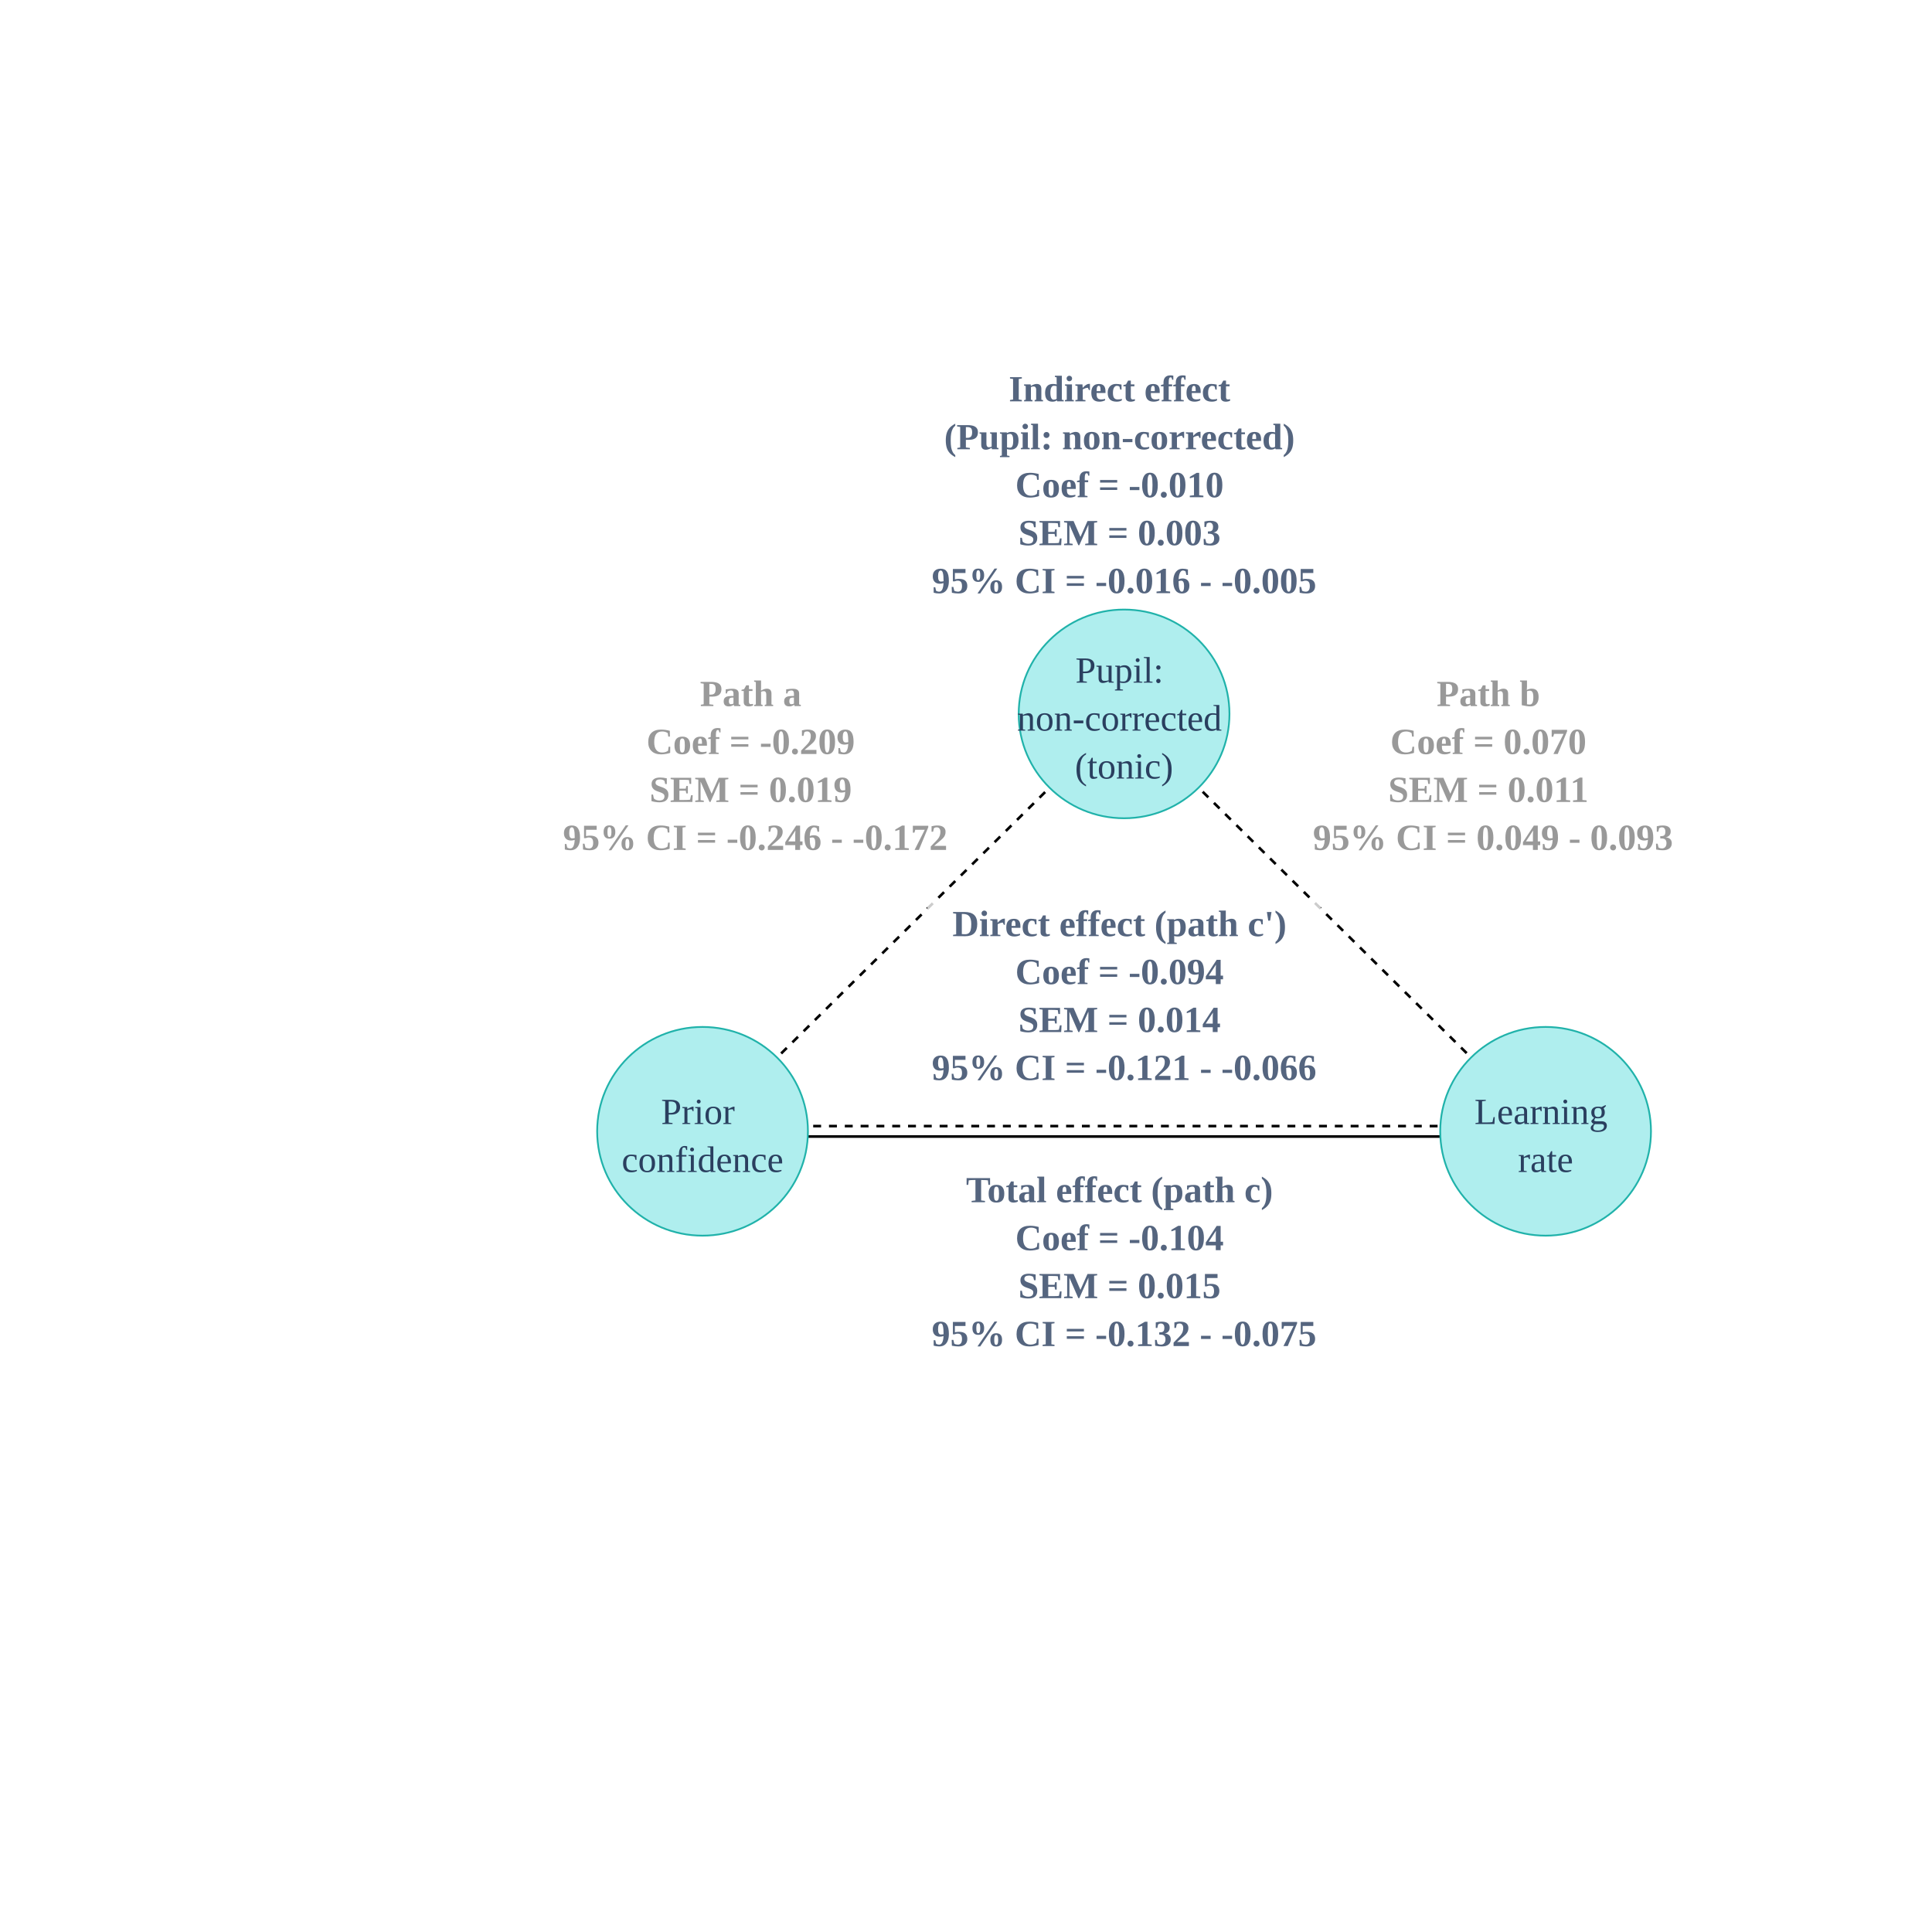
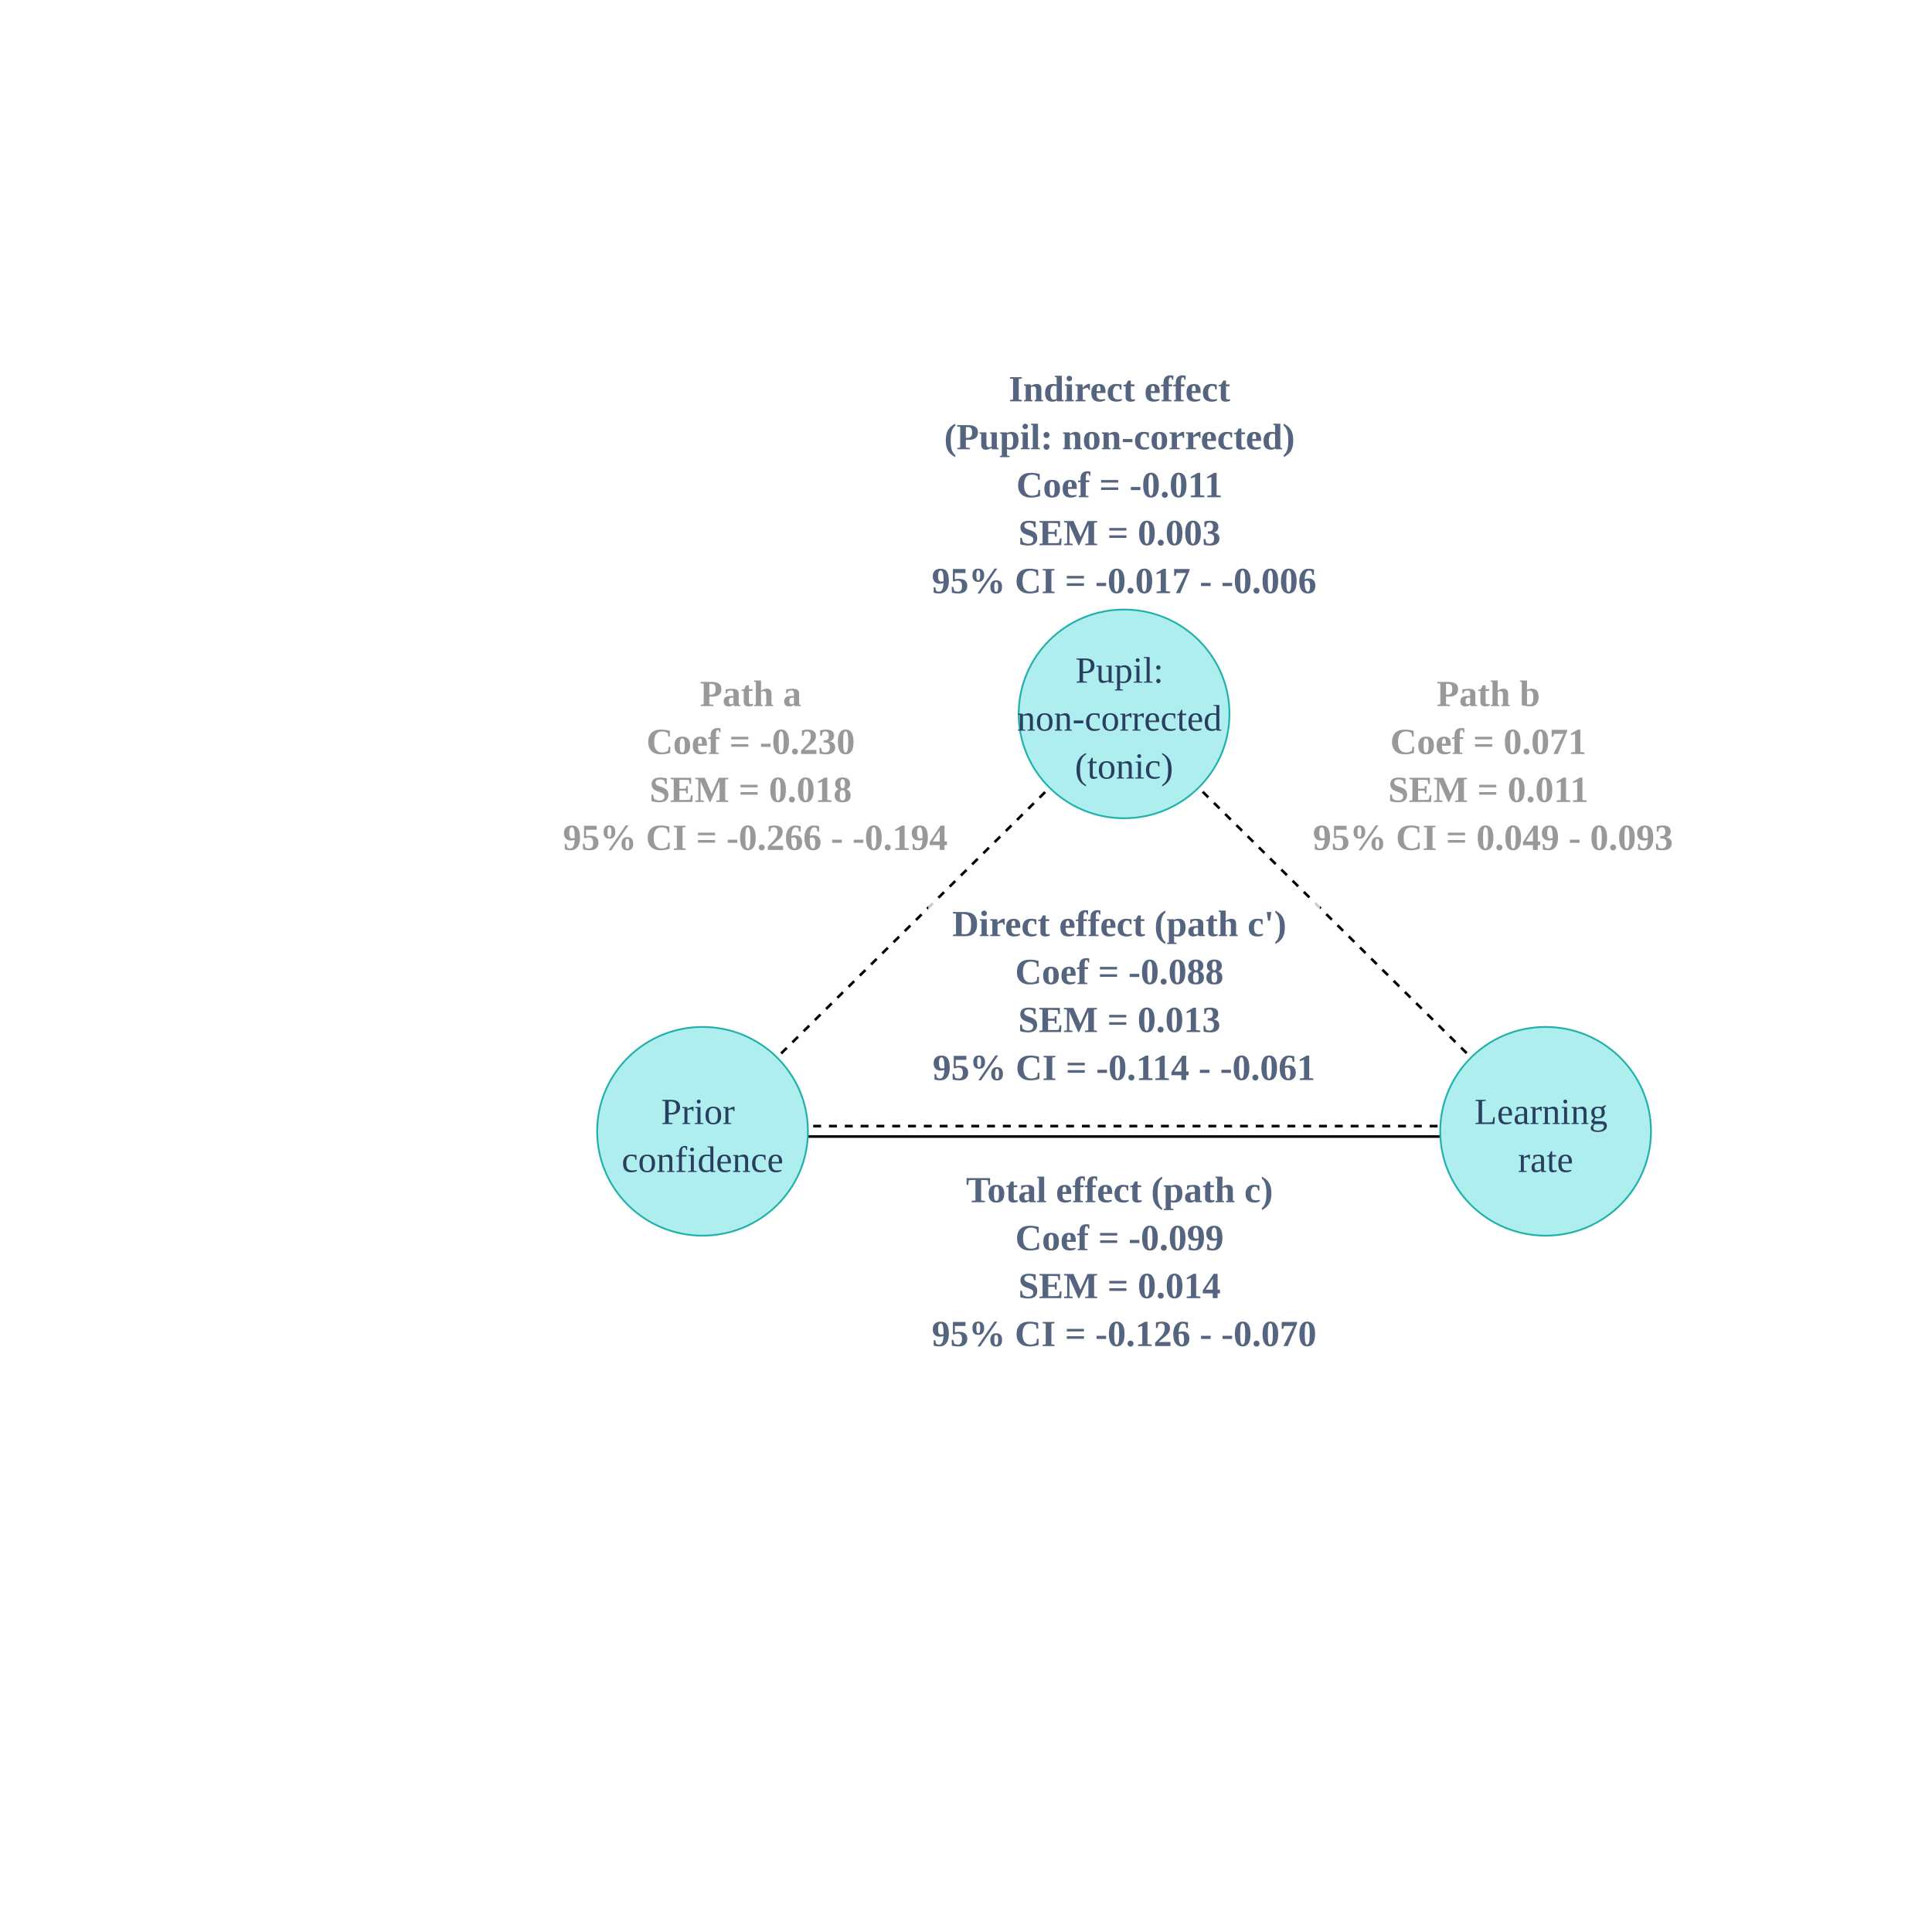
<svg xmlns="http://www.w3.org/2000/svg" class="main-svg" width="2200" height="2200" style="" viewBox="0 0 2200 2200">
  <rect x="0" y="0" width="2200" height="2200" style="fill: rgb(255, 255, 255); fill-opacity: 1;" />
-   <defs id="defs-826545">
+   <defs id="defs-d131ef">
    <g class="clips">
-       <clipPath id="clip826545xyplot" class="plotclip">
+       <clipPath id="clipd131efxyplot" class="plotclip">
        <rect width="2040" height="2020" />
      </clipPath>
-       <clipPath class="axesclip" id="clip826545x">
+       <clipPath class="axesclip" id="clipd131efx">
        <rect x="80" y="0" width="2040" height="2200" />
      </clipPath>
-       <clipPath class="axesclip" id="clip826545y">
+       <clipPath class="axesclip" id="clipd131efy">
        <rect x="0" y="100" width="2200" height="2020" />
      </clipPath>
-       <clipPath class="axesclip" id="clip826545xy">
+       <clipPath class="axesclip" id="clipd131efxy">
        <rect x="80" y="100" width="2040" height="2020" />
      </clipPath>
    </g>
    <g class="gradients" />
    <g class="patterns" />
  </defs>
  <g class="bglayer">
    <rect class="bg" x="80" y="100" width="2040" height="2020" style="fill: rgb(255, 255, 255); fill-opacity: 1; stroke-width: 0;" />
  </g>
  <g class="layer-below">
    <g class="imagelayer" />
    <g class="shapelayer" />
  </g>
  <g class="cartesianlayer">
    <g class="subplot xy">
      <g class="layer-subplot">
        <g class="shapelayer" />
        <g class="imagelayer" />
      </g>
      <g class="minor-gridlayer">
        <g class="x" />
        <g class="y" />
      </g>
      <g class="gridlayer">
        <g class="x">
          <path class="xgrid crisp" transform="translate(200,0)" d="M0,100v2020" style="stroke: rgb(255, 255, 255); stroke-opacity: 1; stroke-width: 1px;" />
          <path class="xgrid crisp" transform="translate(440,0)" d="M0,100v2020" style="stroke: rgb(255, 255, 255); stroke-opacity: 1; stroke-width: 1px;" />
          <path class="xgrid crisp" transform="translate(920,0)" d="M0,100v2020" style="stroke: rgb(255, 255, 255); stroke-opacity: 1; stroke-width: 1px;" />
          <path class="xgrid crisp" transform="translate(1160,0)" d="M0,100v2020" style="stroke: rgb(255, 255, 255); stroke-opacity: 1; stroke-width: 1px;" />
          <path class="xgrid crisp" transform="translate(1400,0)" d="M0,100v2020" style="stroke: rgb(255, 255, 255); stroke-opacity: 1; stroke-width: 1px;" />
          <path class="xgrid crisp" transform="translate(1640,0)" d="M0,100v2020" style="stroke: rgb(255, 255, 255); stroke-opacity: 1; stroke-width: 1px;" />
          <path class="xgrid crisp" transform="translate(1880,0)" d="M0,100v2020" style="stroke: rgb(255, 255, 255); stroke-opacity: 1; stroke-width: 1px;" />
        </g>
        <g class="y">
          <path class="ygrid crisp" transform="translate(0,2001.18)" d="M80,0h2040" style="stroke: rgb(255, 255, 255); stroke-opacity: 1; stroke-width: 1px;" />
          <path class="ygrid crisp" transform="translate(0,1763.53)" d="M80,0h2040" style="stroke: rgb(255, 255, 255); stroke-opacity: 1; stroke-width: 1px;" />
          <path class="ygrid crisp" transform="translate(0,1288.24)" d="M80,0h2040" style="stroke: rgb(255, 255, 255); stroke-opacity: 1; stroke-width: 1px;" />
          <path class="ygrid crisp" transform="translate(0,1050.59)" d="M80,0h2040" style="stroke: rgb(255, 255, 255); stroke-opacity: 1; stroke-width: 1px;" />
          <path class="ygrid crisp" transform="translate(0,812.94)" d="M80,0h2040" style="stroke: rgb(255, 255, 255); stroke-opacity: 1; stroke-width: 1px;" />
          <path class="ygrid crisp" transform="translate(0,575.29)" d="M80,0h2040" style="stroke: rgb(255, 255, 255); stroke-opacity: 1; stroke-width: 1px;" />
          <path class="ygrid crisp" transform="translate(0,337.65)" d="M80,0h2040" style="stroke: rgb(255, 255, 255); stroke-opacity: 1; stroke-width: 1px;" />
        </g>
      </g>
      <g class="zerolinelayer">
        <path class="xzl zl crisp" transform="translate(680,0)" d="M0,100v2020" style="stroke: rgb(255, 255, 255); stroke-opacity: 1; stroke-width: 2px;" />
        <path class="yzl zl crisp" transform="translate(0,1525.88)" d="M80,0h2040" style="stroke: rgb(255, 255, 255); stroke-opacity: 1; stroke-width: 2px;" />
      </g>
      <g class="layer-between">
        <g class="shapelayer" />
        <g class="imagelayer" />
      </g>
      <path class="xlines-below" />
      <path class="ylines-below" />
      <g class="overlines-below" />
      <g class="xaxislayer-below" />
      <g class="yaxislayer-below" />
      <g class="overaxes-below" />
      <g class="overplot">
-         <g class="xy" transform="translate(80,100)" clip-path="url(#clip826545xyplot)" />
+         <g class="xy" transform="translate(80,100)" clip-path="url(#clipd131efxyplot)" />
      </g>
      <path class="xlines-above crisp" d="M0,0" style="fill: none;" />
      <path class="ylines-above crisp" d="M0,0" style="fill: none;" />
      <g class="overlines-above" />
      <g class="xaxislayer-above" />
      <g class="yaxislayer-above" />
      <g class="overaxes-above" />
    </g>
  </g>
  <g class="polarlayer" />
  <g class="smithlayer" />
  <g class="ternarylayer" />
  <g class="geolayer" />
  <g class="funnelarealayer" />
  <g class="pielayer" />
  <g class="iciclelayer" />
  <g class="treemaplayer" />
  <g class="sunburstlayer" />
  <g class="glimages" />
-   <defs id="topdefs-826545">
+   <defs id="topdefs-d131ef">
    <g class="clips" />
  </defs>
  <g class="layer-above">
    <g class="imagelayer" />
    <g class="shapelayer">
-       <g class="shape-group" data-index="0" clip-path="url(#clip826545xy)">
+       <g class="shape-group" data-index="0" clip-path="url(#clipd131efxy)">
        <path data-index="0" fill-rule="evenodd" d="M800,1288.24L1280,812.94" style="opacity: 1; stroke: rgb(0, 0, 0); stroke-opacity: 1; fill: rgb(0, 0, 0); fill-opacity: 0; stroke-dasharray: 9px, 9px; stroke-width: 3px;" />
      </g>
-       <g class="shape-group" data-index="1" clip-path="url(#clip826545xy)">
+       <g class="shape-group" data-index="1" clip-path="url(#clipd131efxy)">
        <path data-index="1" fill-rule="evenodd" d="M1280,812.94L1760,1288.24" style="opacity: 1; stroke: rgb(0, 0, 0); stroke-opacity: 1; fill: rgb(0, 0, 0); fill-opacity: 0; stroke-dasharray: 9px, 9px; stroke-width: 3px;" />
      </g>
-       <g class="shape-group" data-index="2" clip-path="url(#clip826545xy)">
+       <g class="shape-group" data-index="2" clip-path="url(#clipd131efxy)">
        <path data-index="2" fill-rule="evenodd" d="M800,1282.29L1760,1282.29" style="opacity: 1; stroke: rgb(0, 0, 0); stroke-opacity: 1; fill: rgb(0, 0, 0); fill-opacity: 0; stroke-dasharray: 9px, 9px; stroke-width: 3px;" />
      </g>
-       <g class="shape-group" data-index="3" clip-path="url(#clip826545xy)">
+       <g class="shape-group" data-index="3" clip-path="url(#clipd131efxy)">
        <path data-index="3" fill-rule="evenodd" d="M800,1294.18L1760,1294.18" style="opacity: 1; stroke: rgb(0, 0, 0); stroke-opacity: 1; fill: rgb(0, 0, 0); fill-opacity: 0; stroke-width: 3px;" />
      </g>
-       <g class="shape-group" data-index="4" clip-path="url(#clip826545xy)">
+       <g class="shape-group" data-index="4" clip-path="url(#clipd131efxy)">
        <path data-index="4" fill-rule="evenodd" d="M920,1288.235A120,118.825 0 1,1 800,1169.41A120,118.825 0 0,1 920,1288.235Z" style="opacity: 1; stroke: rgb(32, 178, 170); stroke-opacity: 1; fill: rgb(175, 238, 238); fill-opacity: 1; stroke-width: 2px;" />
        <g data-index="4" class="shape-label">
          <text data-notex="1" class="shape-label-text" x="800" y="1279.93" style="font-family: 'Times New Roman'; font-size: 42px; fill: rgb(42, 63, 95); fill-opacity: 1; white-space: pre;" text-anchor="middle" transform="rotate(0,800,1279.93)">
            <tspan class="line" dy="0em" x="800" y="1279.93">Prior </tspan>
            <tspan class="line" dy="1.3em" x="800" y="1279.93">confidence</tspan>
          </text>
        </g>
      </g>
-       <g class="shape-group" data-index="5" clip-path="url(#clip826545xy)">
+       <g class="shape-group" data-index="5" clip-path="url(#clipd131efxy)">
        <path data-index="5" fill-rule="evenodd" d="M1880,1288.235A120,118.825 0 1,1 1760,1169.41A120,118.825 0 0,1 1880,1288.235Z" style="opacity: 1; stroke: rgb(32, 178, 170); stroke-opacity: 1; fill: rgb(175, 238, 238); fill-opacity: 1; stroke-width: 2px;" />
        <g data-index="5" class="shape-label">
          <text data-notex="1" class="shape-label-text" x="1760" y="1279.93" style="font-family: 'Times New Roman'; font-size: 42px; fill: rgb(42, 63, 95); fill-opacity: 1; white-space: pre;" text-anchor="middle" transform="rotate(0,1760,1279.93)">
            <tspan class="line" dy="0em" x="1760" y="1279.93">Learning </tspan>
            <tspan class="line" dy="1.3em" x="1760" y="1279.93">rate</tspan>
          </text>
        </g>
      </g>
-       <g class="shape-group" data-index="6" clip-path="url(#clip826545xy)">
+       <g class="shape-group" data-index="6" clip-path="url(#clipd131efxy)">
        <path data-index="6" fill-rule="evenodd" d="M1400,812.94A120,118.82 0 1,1 1280,694.12A120,118.82 0 0,1 1400,812.94Z" style="opacity: 1; stroke: rgb(32, 178, 170); stroke-opacity: 1; fill: rgb(175, 238, 238); fill-opacity: 1; stroke-width: 2px;" />
        <g data-index="6" class="shape-label">
          <text data-notex="1" class="shape-label-text" x="1280" y="777.338" style="font-family: 'Times New Roman'; font-size: 42px; fill: rgb(42, 63, 95); fill-opacity: 1; white-space: pre;" text-anchor="middle" transform="rotate(0,1280,777.3384)">
            <tspan class="line" dy="0em" x="1280" y="777.338">Pupil:</tspan>
            <tspan class="line" dy="1.3em" x="1280" y="777.338">non-corrected</tspan>
            <tspan class="line" dy="2.6em" x="1280" y="777.338">(tonic)</tspan>
          </text>
        </g>
      </g>
    </g>
  </g>
  <g class="infolayer">
    <g class="g-gtitle" />
    <g class="g-xtitle" />
    <g class="g-ytitle" />
    <g class="annotation" data-index="0" style="opacity: 0.8;">
      <g class="annotation-text-g" transform="rotate(0,1280,1436.76)">
        <g class="cursor-pointer" transform="translate(1056,1327)">
          <rect class="bg" x="0.5" y="0.5" width="447" height="219" style="stroke-width: 1px; stroke: rgb(255, 255, 255); stroke-opacity: 1; fill: rgb(255, 255, 255); fill-opacity: 1;" />
          <text class="annotation-text" text-anchor="middle" x="224.047" y="42" style="font-family: 'Times New Roman'; font-size: 42px; fill: rgb(42, 63, 95); fill-opacity: 1; white-space: pre;">
            <tspan class="line" dy="0em" x="224.047" y="42">
              <tspan style="font-weight:bold">Total effect (path c)</tspan>
            </tspan>
            <tspan class="line" dy="1.3em" x="224.047" y="42">
-               <tspan style="font-weight:bold">Coef = -0.104</tspan>
+               <tspan style="font-weight:bold">Coef = -0.099</tspan>
            </tspan>
            <tspan class="line" dy="2.6em" x="224.047" y="42">
-               <tspan style="font-weight:bold">SEM = 0.015</tspan>
+               <tspan style="font-weight:bold">SEM = 0.014</tspan>
            </tspan>
            <tspan class="line" dy="3.9em" x="224.047" y="42">
-               <tspan style="font-weight:bold">95% CI = -0.132 - -0.075</tspan>
+               <tspan style="font-weight:bold">95% CI = -0.126 - -0.070</tspan>
            </tspan>
          </text>
        </g>
      </g>
    </g>
    <g class="annotation" data-index="1" style="opacity: 0.8;">
      <g class="annotation-text-g" transform="rotate(0,1280,1133.76)">
-         <g class="cursor-pointer" transform="translate(1056,1024)">
-           <rect class="bg" x="0.5" y="0.5" width="447" height="219" style="stroke-width: 1px; stroke: rgb(255, 255, 255); stroke-opacity: 1; fill: rgb(255, 255, 255); fill-opacity: 1;" />
-           <text class="annotation-text" text-anchor="middle" x="224.047" y="42" style="font-family: 'Times New Roman'; font-size: 42px; fill: rgb(42, 63, 95); fill-opacity: 1; white-space: pre;">
-             <tspan class="line" dy="0em" x="224.047" y="42">
+         <g class="cursor-pointer" transform="translate(1057,1024)">
+           <rect class="bg" x="0.5" y="0.5" width="445" height="219" style="stroke-width: 1px; stroke: rgb(255, 255, 255); stroke-opacity: 1; fill: rgb(255, 255, 255); fill-opacity: 1;" />
+           <text class="annotation-text" text-anchor="middle" x="222.875" y="42" style="font-family: 'Times New Roman'; font-size: 42px; fill: rgb(42, 63, 95); fill-opacity: 1; white-space: pre;">
+             <tspan class="line" dy="0em" x="222.875" y="42">
              <tspan style="font-weight:bold">Direct effect (path c')</tspan>
            </tspan>
-             <tspan class="line" dy="1.3em" x="224.047" y="42">
-               <tspan style="font-weight:bold">Coef = -0.094</tspan>
-             </tspan>
-             <tspan class="line" dy="2.6em" x="224.047" y="42">
-               <tspan style="font-weight:bold">SEM = 0.014</tspan>
-             </tspan>
-             <tspan class="line" dy="3.9em" x="224.047" y="42">
-               <tspan style="font-weight:bold">95% CI = -0.121 - -0.066</tspan>
+             <tspan class="line" dy="1.3em" x="222.875" y="42">
+               <tspan style="font-weight:bold">Coef = -0.088</tspan>
+             </tspan>
+             <tspan class="line" dy="2.6em" x="222.875" y="42">
+               <tspan style="font-weight:bold">SEM = 0.013</tspan>
+             </tspan>
+             <tspan class="line" dy="3.9em" x="222.875" y="42">
+               <tspan style="font-weight:bold">95% CI = -0.114 - -0.061</tspan>
            </tspan>
          </text>
        </g>
      </g>
    </g>
    <g class="annotation" data-index="2" style="opacity: 0.8;">
      <g class="annotation-text-g" transform="rotate(0,1280,551.53)">
        <g class="cursor-pointer" transform="translate(1056,415)">
          <rect class="bg" x="0.5" y="0.5" width="447" height="273" style="stroke-width: 1px; stroke: rgb(255, 255, 255); stroke-opacity: 1; fill: rgb(255, 255, 255); fill-opacity: 1;" />
          <text class="annotation-text" text-anchor="middle" x="224.047" y="42" style="font-family: 'Times New Roman'; font-size: 42px; fill: rgb(42, 63, 95); fill-opacity: 1; white-space: pre;">
            <tspan class="line" dy="0em" x="224.047" y="42">
              <tspan style="font-weight:bold">Indirect effect </tspan>
            </tspan>
            <tspan class="line" dy="1.3em" x="224.047" y="42">
              <tspan style="font-weight:bold">(Pupil: non-corrected)</tspan>
            </tspan>
            <tspan class="line" dy="2.6em" x="224.047" y="42">
-               <tspan style="font-weight:bold">Coef = -0.010</tspan>
+               <tspan style="font-weight:bold">Coef = -0.011</tspan>
            </tspan>
            <tspan class="line" dy="3.9em" x="224.047" y="42">
              <tspan style="font-weight:bold">SEM = 0.003</tspan>
            </tspan>
            <tspan class="line" dy="5.2em" x="224.047" y="42">
-               <tspan style="font-weight:bold">95% CI = -0.016 - -0.005</tspan>
+               <tspan style="font-weight:bold">95% CI = -0.017 - -0.006</tspan>
            </tspan>
          </text>
        </g>
      </g>
    </g>
    <g class="annotation" data-index="3" style="opacity: 0.8;">
      <g class="annotation-text-g" transform="rotate(0,860,872.35)">
        <g class="cursor-pointer" transform="translate(636,762)">
          <rect class="bg" x="0.5" y="0.5" width="447" height="219" style="stroke-width: 1px; stroke: rgb(255, 255, 255); stroke-opacity: 1; fill: rgb(255, 255, 255); fill-opacity: 1;" />
          <text class="annotation-text" text-anchor="middle" x="224.047" y="42" style="font-family: 'Times New Roman'; font-size: 42px; fill: rgb(128, 128, 128); fill-opacity: 1; white-space: pre;">
            <tspan class="line" dy="0em" x="224.047" y="42">
              <tspan style="font-weight:bold">Path a</tspan>
            </tspan>
            <tspan class="line" dy="1.3em" x="224.047" y="42">
-               <tspan style="font-weight:bold">Coef = -0.209</tspan>
+               <tspan style="font-weight:bold">Coef = -0.230</tspan>
            </tspan>
            <tspan class="line" dy="2.6em" x="224.047" y="42">
-               <tspan style="font-weight:bold">SEM = 0.019</tspan>
+               <tspan style="font-weight:bold">SEM = 0.018</tspan>
            </tspan>
            <tspan class="line" dy="3.9em" x="224.047" y="42">
-               <tspan style="font-weight:bold">95% CI = -0.246 - -0.172</tspan>
+               <tspan style="font-weight:bold">95% CI = -0.266 - -0.194</tspan>
            </tspan>
          </text>
        </g>
      </g>
    </g>
    <g class="annotation" data-index="4" style="opacity: 0.8;">
      <g class="annotation-text-g" transform="rotate(0,1700,872.35)">
        <g class="cursor-pointer" transform="translate(1490,762)">
          <rect class="bg" x="0.5" y="0.5" width="419" height="219" style="stroke-width: 1px; stroke: rgb(255, 255, 255); stroke-opacity: 1; fill: rgb(255, 255, 255); fill-opacity: 1;" />
          <text class="annotation-text" text-anchor="middle" x="210.062" y="42" style="font-family: 'Times New Roman'; font-size: 42px; fill: rgb(128, 128, 128); fill-opacity: 1; white-space: pre;">
            <tspan class="line" dy="0em" x="210.062" y="42">
              <tspan style="font-weight:bold">Path b</tspan>
            </tspan>
            <tspan class="line" dy="1.3em" x="210.062" y="42">
-               <tspan style="font-weight:bold">Coef = 0.070</tspan>
+               <tspan style="font-weight:bold">Coef = 0.071</tspan>
            </tspan>
            <tspan class="line" dy="2.6em" x="210.062" y="42">
              <tspan style="font-weight:bold">SEM = 0.011</tspan>
            </tspan>
            <tspan class="line" dy="3.9em" x="210.062" y="42">
              <tspan style="font-weight:bold">95% CI = 0.049 - 0.093</tspan>
            </tspan>
          </text>
        </g>
      </g>
    </g>
  </g>
</svg>
